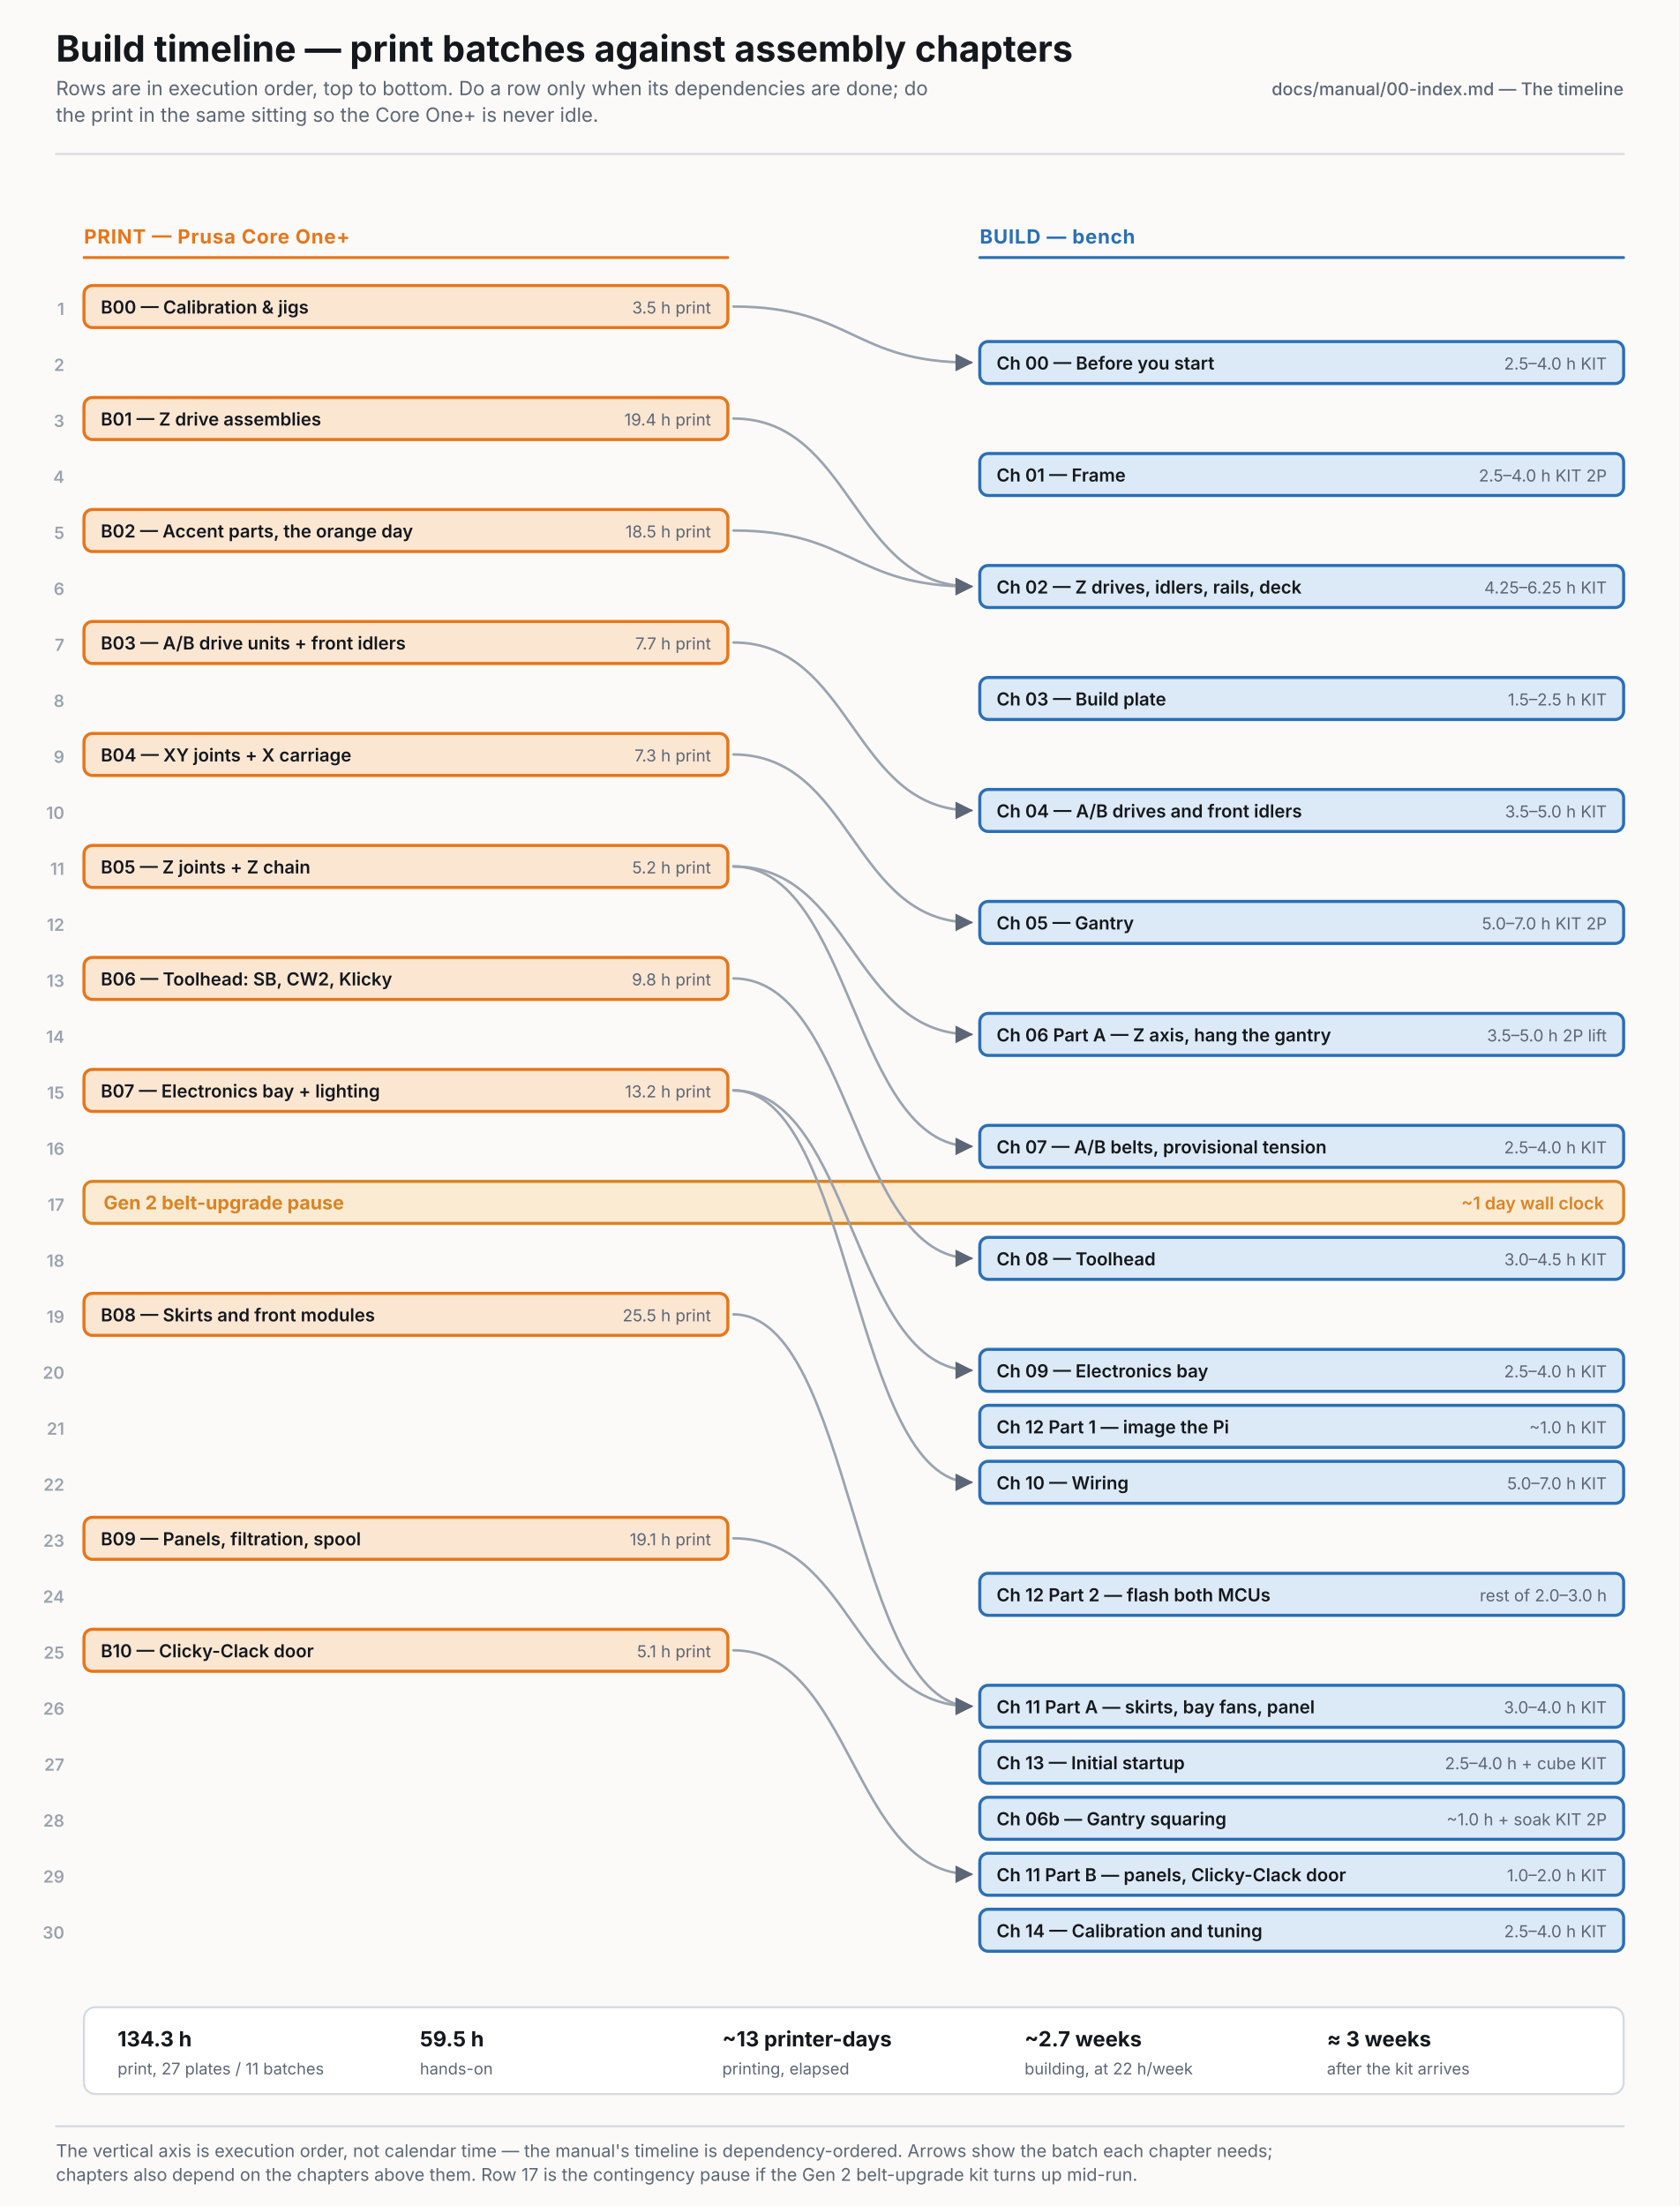
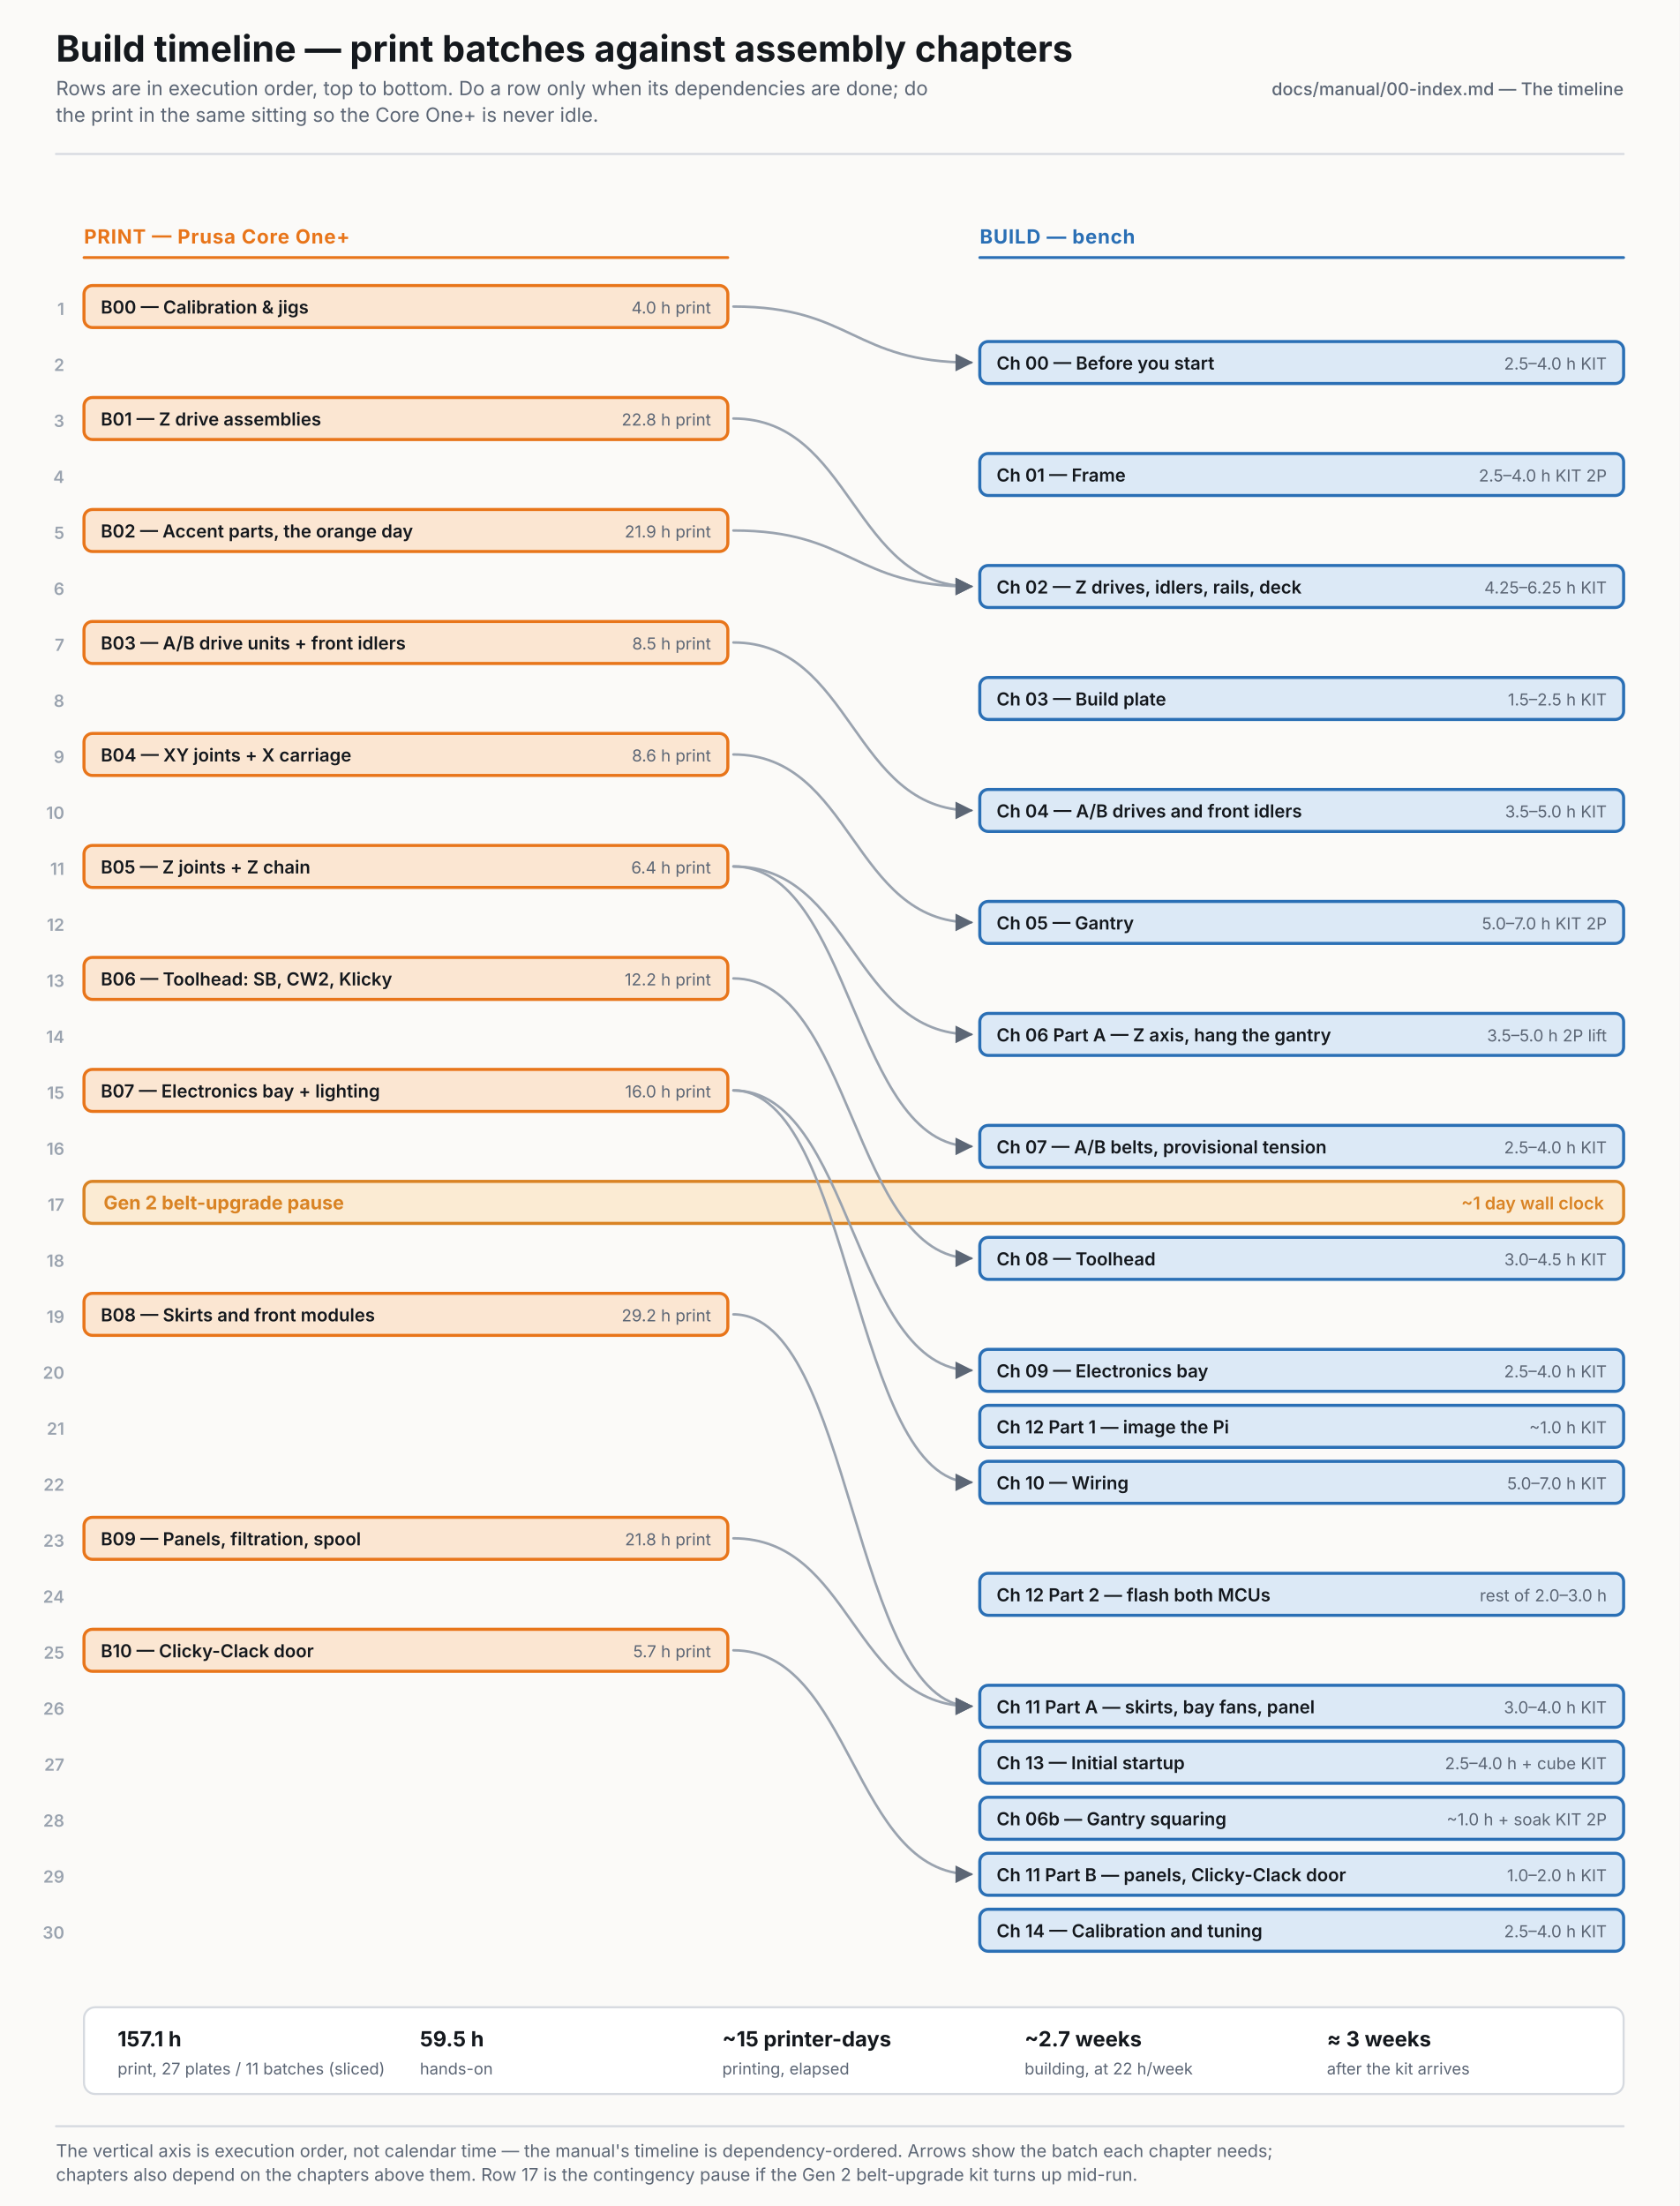
<svg xmlns="http://www.w3.org/2000/svg" viewBox="0 0 1200 1576" width="1200" height="1576" role="img" aria-label="Voron 2.4r2 — build timeline" style="color:#14181D">
  <defs>
    <marker id="arw" viewBox="0 0 10 10" refX="9" refY="5" markerWidth="7" markerHeight="7" orient="auto-start-reverse">
      <path d="M0,0 L10,5 L0,10 z" fill="#14181D" />
    </marker>
    <marker id="arwm" viewBox="0 0 10 10" refX="9" refY="5" markerWidth="7" markerHeight="7" orient="auto-start-reverse">
      <path d="M0,0 L10,5 L0,10 z" fill="#5C6675" />
    </marker>
    <marker id="arwa" viewBox="0 0 10 10" refX="9" refY="5" markerWidth="6.5" markerHeight="6.5" orient="auto-start-reverse">
      <path d="M0,0 L10,5 L0,10 z" fill="#0E8F86" />
    </marker>
    <marker id="arwb" viewBox="0 0 10 10" refX="9" refY="5" markerWidth="6.5" markerHeight="6.5" orient="auto-start-reverse">
      <path d="M0,0 L10,5 L0,10 z" fill="#7A4FD6" />
    </marker>
    <marker id="arwo" viewBox="0 0 10 10" refX="9" refY="5" markerWidth="7" markerHeight="7" orient="auto-start-reverse">
      <path d="M0,0 L10,5 L0,10 z" fill="#E8751A" />
    </marker>
    <marker id="arwr" viewBox="0 0 10 10" refX="9" refY="5" markerWidth="7" markerHeight="7" orient="auto-start-reverse">
      <path d="M0,0 L10,5 L0,10 z" fill="#C0392B" />
    </marker>
    <marker id="arwg" viewBox="0 0 10 10" refX="9" refY="5" markerWidth="7" markerHeight="7" orient="auto-start-reverse">
      <path d="M0,0 L10,5 L0,10 z" fill="#2E7D32" />
    </marker>
    <pattern id="hatch" width="7" height="7" patternTransform="rotate(45)" patternUnits="userSpaceOnUse">
      <line x1="0" y1="0" x2="0" y2="7" stroke="#9AA3AF" stroke-width="2.6" />
    </pattern>
  </defs>
  <rect width="1200" height="1576" fill="#FBFAF8" />
  <text x="40.0" y="44.0" font-family="Inter, -apple-system, BlinkMacSystemFont, 'Segoe UI', Roboto, 'Helvetica Neue', Arial, sans-serif" font-size="26" font-weight="700" text-anchor="start" fill="currentColor" letter-spacing="0">Build timeline — print batches against assembly chapters</text>
  <text x="40.0" y="68.0" font-family="Inter, -apple-system, BlinkMacSystemFont, 'Segoe UI', Roboto, 'Helvetica Neue', Arial, sans-serif" font-size="14" font-weight="400" text-anchor="start" fill="#5C6675" letter-spacing="0">Rows are in execution order, top to bottom. Do a row only when its dependencies are done; do</text>
  <text x="40.0" y="87.0" font-family="Inter, -apple-system, BlinkMacSystemFont, 'Segoe UI', Roboto, 'Helvetica Neue', Arial, sans-serif" font-size="14" font-weight="400" text-anchor="start" fill="#5C6675" letter-spacing="0">the print in the same sitting so the Core One+ is never idle.</text>
  <text x="1160.0" y="68.0" font-family="Inter, -apple-system, BlinkMacSystemFont, 'Segoe UI', Roboto, 'Helvetica Neue', Arial, sans-serif" font-size="12.5" font-weight="500" text-anchor="end" fill="#5C6675" letter-spacing="0">docs/manual/00-index.md — The timeline</text>
  <line x1="40.0" y1="110.0" x2="1160.0" y2="110.0" stroke="#D6DAE0" stroke-width="1.5" stroke-linecap="round" />
  <text x="60.0" y="174.0" font-family="Inter, -apple-system, BlinkMacSystemFont, 'Segoe UI', Roboto, 'Helvetica Neue', Arial, sans-serif" font-size="14" font-weight="700" text-anchor="start" fill="#E8751A" letter-spacing="0.5">PRINT  —  Prusa Core One+</text>
  <text x="700.0" y="174.0" font-family="Inter, -apple-system, BlinkMacSystemFont, 'Segoe UI', Roboto, 'Helvetica Neue', Arial, sans-serif" font-size="14" font-weight="700" text-anchor="start" fill="#2A6FB5" letter-spacing="0.5">BUILD  —  bench</text>
  <line x1="60.0" y1="184.0" x2="520.0" y2="184.0" stroke="#E8751A" stroke-width="2" stroke-linecap="round" />
  <line x1="700.0" y1="184.0" x2="1160.0" y2="184.0" stroke="#2A6FB5" stroke-width="2" stroke-linecap="round" />
  <text x="46.0" y="225.0" font-family="Inter, -apple-system, BlinkMacSystemFont, 'Segoe UI', Roboto, 'Helvetica Neue', Arial, sans-serif" font-size="12" font-weight="600" text-anchor="end" fill="#9AA3AF" letter-spacing="0">1</text>
  <rect x="60.0" y="204.0" width="460.0" height="30.0" rx="6" fill="#FBE6D2" stroke="#E8751A" stroke-width="2.2" />
  <text x="72.0" y="224.0" font-family="Inter, -apple-system, BlinkMacSystemFont, 'Segoe UI', Roboto, 'Helvetica Neue', Arial, sans-serif" font-size="12.8" font-weight="600" text-anchor="start" fill="currentColor" letter-spacing="0">B00 — Calibration &amp; jigs</text>
-   <text x="508.0" y="224.0" font-family="Inter, -apple-system, BlinkMacSystemFont, 'Segoe UI', Roboto, 'Helvetica Neue', Arial, sans-serif" font-size="11.8" font-weight="400" text-anchor="end" fill="#5C6675" letter-spacing="0">3.5 h print</text>
+   <text x="508.0" y="224.0" font-family="Inter, -apple-system, BlinkMacSystemFont, 'Segoe UI', Roboto, 'Helvetica Neue', Arial, sans-serif" font-size="11.8" font-weight="400" text-anchor="end" fill="#5C6675" letter-spacing="0">4.0 h print</text>
  <text x="46.0" y="265.0" font-family="Inter, -apple-system, BlinkMacSystemFont, 'Segoe UI', Roboto, 'Helvetica Neue', Arial, sans-serif" font-size="12" font-weight="600" text-anchor="end" fill="#9AA3AF" letter-spacing="0">2</text>
  <rect x="700.0" y="244.0" width="460.0" height="30.0" rx="6" fill="#DCE9F6" stroke="#2A6FB5" stroke-width="2.2" />
  <text x="712.0" y="264.0" font-family="Inter, -apple-system, BlinkMacSystemFont, 'Segoe UI', Roboto, 'Helvetica Neue', Arial, sans-serif" font-size="12.8" font-weight="600" text-anchor="start" fill="currentColor" letter-spacing="0">Ch 00 — Before you start</text>
  <text x="1148.0" y="264.0" font-family="Inter, -apple-system, BlinkMacSystemFont, 'Segoe UI', Roboto, 'Helvetica Neue', Arial, sans-serif" font-size="11.8" font-weight="400" text-anchor="end" fill="#5C6675" letter-spacing="0">2.5–4.0 h  KIT</text>
  <text x="46.0" y="305.0" font-family="Inter, -apple-system, BlinkMacSystemFont, 'Segoe UI', Roboto, 'Helvetica Neue', Arial, sans-serif" font-size="12" font-weight="600" text-anchor="end" fill="#9AA3AF" letter-spacing="0">3</text>
  <rect x="60.0" y="284.0" width="460.0" height="30.0" rx="6" fill="#FBE6D2" stroke="#E8751A" stroke-width="2.2" />
  <text x="72.0" y="304.0" font-family="Inter, -apple-system, BlinkMacSystemFont, 'Segoe UI', Roboto, 'Helvetica Neue', Arial, sans-serif" font-size="12.8" font-weight="600" text-anchor="start" fill="currentColor" letter-spacing="0">B01 — Z drive assemblies</text>
-   <text x="508.0" y="304.0" font-family="Inter, -apple-system, BlinkMacSystemFont, 'Segoe UI', Roboto, 'Helvetica Neue', Arial, sans-serif" font-size="11.8" font-weight="400" text-anchor="end" fill="#5C6675" letter-spacing="0">19.4 h print</text>
+   <text x="508.0" y="304.0" font-family="Inter, -apple-system, BlinkMacSystemFont, 'Segoe UI', Roboto, 'Helvetica Neue', Arial, sans-serif" font-size="11.8" font-weight="400" text-anchor="end" fill="#5C6675" letter-spacing="0">22.8 h print</text>
  <text x="46.0" y="345.0" font-family="Inter, -apple-system, BlinkMacSystemFont, 'Segoe UI', Roboto, 'Helvetica Neue', Arial, sans-serif" font-size="12" font-weight="600" text-anchor="end" fill="#9AA3AF" letter-spacing="0">4</text>
  <rect x="700.0" y="324.0" width="460.0" height="30.0" rx="6" fill="#DCE9F6" stroke="#2A6FB5" stroke-width="2.2" />
  <text x="712.0" y="344.0" font-family="Inter, -apple-system, BlinkMacSystemFont, 'Segoe UI', Roboto, 'Helvetica Neue', Arial, sans-serif" font-size="12.8" font-weight="600" text-anchor="start" fill="currentColor" letter-spacing="0">Ch 01 — Frame</text>
  <text x="1148.0" y="344.0" font-family="Inter, -apple-system, BlinkMacSystemFont, 'Segoe UI', Roboto, 'Helvetica Neue', Arial, sans-serif" font-size="11.8" font-weight="400" text-anchor="end" fill="#5C6675" letter-spacing="0">2.5–4.0 h  KIT 2P</text>
  <text x="46.0" y="385.0" font-family="Inter, -apple-system, BlinkMacSystemFont, 'Segoe UI', Roboto, 'Helvetica Neue', Arial, sans-serif" font-size="12" font-weight="600" text-anchor="end" fill="#9AA3AF" letter-spacing="0">5</text>
  <rect x="60.0" y="364.0" width="460.0" height="30.0" rx="6" fill="#FBE6D2" stroke="#E8751A" stroke-width="2.2" />
  <text x="72.0" y="384.0" font-family="Inter, -apple-system, BlinkMacSystemFont, 'Segoe UI', Roboto, 'Helvetica Neue', Arial, sans-serif" font-size="12.8" font-weight="600" text-anchor="start" fill="currentColor" letter-spacing="0">B02 — Accent parts, the orange day</text>
-   <text x="508.0" y="384.0" font-family="Inter, -apple-system, BlinkMacSystemFont, 'Segoe UI', Roboto, 'Helvetica Neue', Arial, sans-serif" font-size="11.8" font-weight="400" text-anchor="end" fill="#5C6675" letter-spacing="0">18.5 h print</text>
+   <text x="508.0" y="384.0" font-family="Inter, -apple-system, BlinkMacSystemFont, 'Segoe UI', Roboto, 'Helvetica Neue', Arial, sans-serif" font-size="11.8" font-weight="400" text-anchor="end" fill="#5C6675" letter-spacing="0">21.9 h print</text>
  <text x="46.0" y="425.0" font-family="Inter, -apple-system, BlinkMacSystemFont, 'Segoe UI', Roboto, 'Helvetica Neue', Arial, sans-serif" font-size="12" font-weight="600" text-anchor="end" fill="#9AA3AF" letter-spacing="0">6</text>
  <rect x="700.0" y="404.0" width="460.0" height="30.0" rx="6" fill="#DCE9F6" stroke="#2A6FB5" stroke-width="2.2" />
  <text x="712.0" y="424.0" font-family="Inter, -apple-system, BlinkMacSystemFont, 'Segoe UI', Roboto, 'Helvetica Neue', Arial, sans-serif" font-size="12.8" font-weight="600" text-anchor="start" fill="currentColor" letter-spacing="0">Ch 02 — Z drives, idlers, rails, deck</text>
  <text x="1148.0" y="424.0" font-family="Inter, -apple-system, BlinkMacSystemFont, 'Segoe UI', Roboto, 'Helvetica Neue', Arial, sans-serif" font-size="11.8" font-weight="400" text-anchor="end" fill="#5C6675" letter-spacing="0">4.25–6.25 h  KIT</text>
  <text x="46.0" y="465.0" font-family="Inter, -apple-system, BlinkMacSystemFont, 'Segoe UI', Roboto, 'Helvetica Neue', Arial, sans-serif" font-size="12" font-weight="600" text-anchor="end" fill="#9AA3AF" letter-spacing="0">7</text>
  <rect x="60.0" y="444.0" width="460.0" height="30.0" rx="6" fill="#FBE6D2" stroke="#E8751A" stroke-width="2.2" />
  <text x="72.0" y="464.0" font-family="Inter, -apple-system, BlinkMacSystemFont, 'Segoe UI', Roboto, 'Helvetica Neue', Arial, sans-serif" font-size="12.8" font-weight="600" text-anchor="start" fill="currentColor" letter-spacing="0">B03 — A/B drive units + front idlers</text>
-   <text x="508.0" y="464.0" font-family="Inter, -apple-system, BlinkMacSystemFont, 'Segoe UI', Roboto, 'Helvetica Neue', Arial, sans-serif" font-size="11.8" font-weight="400" text-anchor="end" fill="#5C6675" letter-spacing="0">7.7 h print</text>
+   <text x="508.0" y="464.0" font-family="Inter, -apple-system, BlinkMacSystemFont, 'Segoe UI', Roboto, 'Helvetica Neue', Arial, sans-serif" font-size="11.8" font-weight="400" text-anchor="end" fill="#5C6675" letter-spacing="0">8.5 h print</text>
  <text x="46.0" y="505.0" font-family="Inter, -apple-system, BlinkMacSystemFont, 'Segoe UI', Roboto, 'Helvetica Neue', Arial, sans-serif" font-size="12" font-weight="600" text-anchor="end" fill="#9AA3AF" letter-spacing="0">8</text>
  <rect x="700.0" y="484.0" width="460.0" height="30.0" rx="6" fill="#DCE9F6" stroke="#2A6FB5" stroke-width="2.2" />
  <text x="712.0" y="504.0" font-family="Inter, -apple-system, BlinkMacSystemFont, 'Segoe UI', Roboto, 'Helvetica Neue', Arial, sans-serif" font-size="12.8" font-weight="600" text-anchor="start" fill="currentColor" letter-spacing="0">Ch 03 — Build plate</text>
  <text x="1148.0" y="504.0" font-family="Inter, -apple-system, BlinkMacSystemFont, 'Segoe UI', Roboto, 'Helvetica Neue', Arial, sans-serif" font-size="11.8" font-weight="400" text-anchor="end" fill="#5C6675" letter-spacing="0">1.5–2.5 h  KIT</text>
  <text x="46.0" y="545.0" font-family="Inter, -apple-system, BlinkMacSystemFont, 'Segoe UI', Roboto, 'Helvetica Neue', Arial, sans-serif" font-size="12" font-weight="600" text-anchor="end" fill="#9AA3AF" letter-spacing="0">9</text>
  <rect x="60.0" y="524.0" width="460.0" height="30.0" rx="6" fill="#FBE6D2" stroke="#E8751A" stroke-width="2.2" />
  <text x="72.0" y="544.0" font-family="Inter, -apple-system, BlinkMacSystemFont, 'Segoe UI', Roboto, 'Helvetica Neue', Arial, sans-serif" font-size="12.8" font-weight="600" text-anchor="start" fill="currentColor" letter-spacing="0">B04 — XY joints + X carriage</text>
-   <text x="508.0" y="544.0" font-family="Inter, -apple-system, BlinkMacSystemFont, 'Segoe UI', Roboto, 'Helvetica Neue', Arial, sans-serif" font-size="11.8" font-weight="400" text-anchor="end" fill="#5C6675" letter-spacing="0">7.3 h print</text>
+   <text x="508.0" y="544.0" font-family="Inter, -apple-system, BlinkMacSystemFont, 'Segoe UI', Roboto, 'Helvetica Neue', Arial, sans-serif" font-size="11.8" font-weight="400" text-anchor="end" fill="#5C6675" letter-spacing="0">8.6 h print</text>
  <text x="46.0" y="585.0" font-family="Inter, -apple-system, BlinkMacSystemFont, 'Segoe UI', Roboto, 'Helvetica Neue', Arial, sans-serif" font-size="12" font-weight="600" text-anchor="end" fill="#9AA3AF" letter-spacing="0">10</text>
  <rect x="700.0" y="564.0" width="460.0" height="30.0" rx="6" fill="#DCE9F6" stroke="#2A6FB5" stroke-width="2.2" />
  <text x="712.0" y="584.0" font-family="Inter, -apple-system, BlinkMacSystemFont, 'Segoe UI', Roboto, 'Helvetica Neue', Arial, sans-serif" font-size="12.8" font-weight="600" text-anchor="start" fill="currentColor" letter-spacing="0">Ch 04 — A/B drives and front idlers</text>
  <text x="1148.0" y="584.0" font-family="Inter, -apple-system, BlinkMacSystemFont, 'Segoe UI', Roboto, 'Helvetica Neue', Arial, sans-serif" font-size="11.8" font-weight="400" text-anchor="end" fill="#5C6675" letter-spacing="0">3.5–5.0 h  KIT</text>
  <text x="46.0" y="625.0" font-family="Inter, -apple-system, BlinkMacSystemFont, 'Segoe UI', Roboto, 'Helvetica Neue', Arial, sans-serif" font-size="12" font-weight="600" text-anchor="end" fill="#9AA3AF" letter-spacing="0">11</text>
  <rect x="60.0" y="604.0" width="460.0" height="30.0" rx="6" fill="#FBE6D2" stroke="#E8751A" stroke-width="2.2" />
  <text x="72.0" y="624.0" font-family="Inter, -apple-system, BlinkMacSystemFont, 'Segoe UI', Roboto, 'Helvetica Neue', Arial, sans-serif" font-size="12.8" font-weight="600" text-anchor="start" fill="currentColor" letter-spacing="0">B05 — Z joints + Z chain</text>
-   <text x="508.0" y="624.0" font-family="Inter, -apple-system, BlinkMacSystemFont, 'Segoe UI', Roboto, 'Helvetica Neue', Arial, sans-serif" font-size="11.8" font-weight="400" text-anchor="end" fill="#5C6675" letter-spacing="0">5.2 h print</text>
+   <text x="508.0" y="624.0" font-family="Inter, -apple-system, BlinkMacSystemFont, 'Segoe UI', Roboto, 'Helvetica Neue', Arial, sans-serif" font-size="11.8" font-weight="400" text-anchor="end" fill="#5C6675" letter-spacing="0">6.4 h print</text>
  <text x="46.0" y="665.0" font-family="Inter, -apple-system, BlinkMacSystemFont, 'Segoe UI', Roboto, 'Helvetica Neue', Arial, sans-serif" font-size="12" font-weight="600" text-anchor="end" fill="#9AA3AF" letter-spacing="0">12</text>
  <rect x="700.0" y="644.0" width="460.0" height="30.0" rx="6" fill="#DCE9F6" stroke="#2A6FB5" stroke-width="2.2" />
  <text x="712.0" y="664.0" font-family="Inter, -apple-system, BlinkMacSystemFont, 'Segoe UI', Roboto, 'Helvetica Neue', Arial, sans-serif" font-size="12.8" font-weight="600" text-anchor="start" fill="currentColor" letter-spacing="0">Ch 05 — Gantry</text>
  <text x="1148.0" y="664.0" font-family="Inter, -apple-system, BlinkMacSystemFont, 'Segoe UI', Roboto, 'Helvetica Neue', Arial, sans-serif" font-size="11.8" font-weight="400" text-anchor="end" fill="#5C6675" letter-spacing="0">5.0–7.0 h  KIT 2P</text>
  <text x="46.0" y="705.0" font-family="Inter, -apple-system, BlinkMacSystemFont, 'Segoe UI', Roboto, 'Helvetica Neue', Arial, sans-serif" font-size="12" font-weight="600" text-anchor="end" fill="#9AA3AF" letter-spacing="0">13</text>
  <rect x="60.0" y="684.0" width="460.0" height="30.0" rx="6" fill="#FBE6D2" stroke="#E8751A" stroke-width="2.2" />
  <text x="72.0" y="704.0" font-family="Inter, -apple-system, BlinkMacSystemFont, 'Segoe UI', Roboto, 'Helvetica Neue', Arial, sans-serif" font-size="12.8" font-weight="600" text-anchor="start" fill="currentColor" letter-spacing="0">B06 — Toolhead: SB, CW2, Klicky</text>
-   <text x="508.0" y="704.0" font-family="Inter, -apple-system, BlinkMacSystemFont, 'Segoe UI', Roboto, 'Helvetica Neue', Arial, sans-serif" font-size="11.8" font-weight="400" text-anchor="end" fill="#5C6675" letter-spacing="0">9.8 h print</text>
+   <text x="508.0" y="704.0" font-family="Inter, -apple-system, BlinkMacSystemFont, 'Segoe UI', Roboto, 'Helvetica Neue', Arial, sans-serif" font-size="11.8" font-weight="400" text-anchor="end" fill="#5C6675" letter-spacing="0">12.2 h print</text>
  <text x="46.0" y="745.0" font-family="Inter, -apple-system, BlinkMacSystemFont, 'Segoe UI', Roboto, 'Helvetica Neue', Arial, sans-serif" font-size="12" font-weight="600" text-anchor="end" fill="#9AA3AF" letter-spacing="0">14</text>
  <rect x="700.0" y="724.0" width="460.0" height="30.0" rx="6" fill="#DCE9F6" stroke="#2A6FB5" stroke-width="2.2" />
  <text x="712.0" y="744.0" font-family="Inter, -apple-system, BlinkMacSystemFont, 'Segoe UI', Roboto, 'Helvetica Neue', Arial, sans-serif" font-size="12.8" font-weight="600" text-anchor="start" fill="currentColor" letter-spacing="0">Ch 06 Part A — Z axis, hang the gantry</text>
  <text x="1148.0" y="744.0" font-family="Inter, -apple-system, BlinkMacSystemFont, 'Segoe UI', Roboto, 'Helvetica Neue', Arial, sans-serif" font-size="11.8" font-weight="400" text-anchor="end" fill="#5C6675" letter-spacing="0">3.5–5.0 h  2P lift</text>
  <text x="46.0" y="785.0" font-family="Inter, -apple-system, BlinkMacSystemFont, 'Segoe UI', Roboto, 'Helvetica Neue', Arial, sans-serif" font-size="12" font-weight="600" text-anchor="end" fill="#9AA3AF" letter-spacing="0">15</text>
  <rect x="60.0" y="764.0" width="460.0" height="30.0" rx="6" fill="#FBE6D2" stroke="#E8751A" stroke-width="2.2" />
  <text x="72.0" y="784.0" font-family="Inter, -apple-system, BlinkMacSystemFont, 'Segoe UI', Roboto, 'Helvetica Neue', Arial, sans-serif" font-size="12.8" font-weight="600" text-anchor="start" fill="currentColor" letter-spacing="0">B07 — Electronics bay + lighting</text>
-   <text x="508.0" y="784.0" font-family="Inter, -apple-system, BlinkMacSystemFont, 'Segoe UI', Roboto, 'Helvetica Neue', Arial, sans-serif" font-size="11.8" font-weight="400" text-anchor="end" fill="#5C6675" letter-spacing="0">13.2 h print</text>
+   <text x="508.0" y="784.0" font-family="Inter, -apple-system, BlinkMacSystemFont, 'Segoe UI', Roboto, 'Helvetica Neue', Arial, sans-serif" font-size="11.8" font-weight="400" text-anchor="end" fill="#5C6675" letter-spacing="0">16.0 h print</text>
  <text x="46.0" y="825.0" font-family="Inter, -apple-system, BlinkMacSystemFont, 'Segoe UI', Roboto, 'Helvetica Neue', Arial, sans-serif" font-size="12" font-weight="600" text-anchor="end" fill="#9AA3AF" letter-spacing="0">16</text>
  <rect x="700.0" y="804.0" width="460.0" height="30.0" rx="6" fill="#DCE9F6" stroke="#2A6FB5" stroke-width="2.2" />
  <text x="712.0" y="824.0" font-family="Inter, -apple-system, BlinkMacSystemFont, 'Segoe UI', Roboto, 'Helvetica Neue', Arial, sans-serif" font-size="12.8" font-weight="600" text-anchor="start" fill="currentColor" letter-spacing="0">Ch 07 — A/B belts, provisional tension</text>
  <text x="1148.0" y="824.0" font-family="Inter, -apple-system, BlinkMacSystemFont, 'Segoe UI', Roboto, 'Helvetica Neue', Arial, sans-serif" font-size="11.8" font-weight="400" text-anchor="end" fill="#5C6675" letter-spacing="0">2.5–4.0 h  KIT</text>
  <text x="46.0" y="865.0" font-family="Inter, -apple-system, BlinkMacSystemFont, 'Segoe UI', Roboto, 'Helvetica Neue', Arial, sans-serif" font-size="12" font-weight="600" text-anchor="end" fill="#9AA3AF" letter-spacing="0">17</text>
  <rect x="60.0" y="844.0" width="1100.0" height="30.0" rx="6" fill="#FBEBD3" stroke="#D98324" stroke-width="2.2" />
  <text x="74.0" y="864.0" font-family="Inter, -apple-system, BlinkMacSystemFont, 'Segoe UI', Roboto, 'Helvetica Neue', Arial, sans-serif" font-size="13.5" font-weight="700" text-anchor="start" fill="#D98324" letter-spacing="0">Gen 2 belt-upgrade pause</text>
  <text x="1146.0" y="864.0" font-family="Inter, -apple-system, BlinkMacSystemFont, 'Segoe UI', Roboto, 'Helvetica Neue', Arial, sans-serif" font-size="12.5" font-weight="600" text-anchor="end" fill="#D98324" letter-spacing="0">~1 day wall clock</text>
  <text x="46.0" y="905.0" font-family="Inter, -apple-system, BlinkMacSystemFont, 'Segoe UI', Roboto, 'Helvetica Neue', Arial, sans-serif" font-size="12" font-weight="600" text-anchor="end" fill="#9AA3AF" letter-spacing="0">18</text>
  <rect x="700.0" y="884.0" width="460.0" height="30.0" rx="6" fill="#DCE9F6" stroke="#2A6FB5" stroke-width="2.2" />
  <text x="712.0" y="904.0" font-family="Inter, -apple-system, BlinkMacSystemFont, 'Segoe UI', Roboto, 'Helvetica Neue', Arial, sans-serif" font-size="12.8" font-weight="600" text-anchor="start" fill="currentColor" letter-spacing="0">Ch 08 — Toolhead</text>
  <text x="1148.0" y="904.0" font-family="Inter, -apple-system, BlinkMacSystemFont, 'Segoe UI', Roboto, 'Helvetica Neue', Arial, sans-serif" font-size="11.8" font-weight="400" text-anchor="end" fill="#5C6675" letter-spacing="0">3.0–4.5 h  KIT</text>
  <text x="46.0" y="945.0" font-family="Inter, -apple-system, BlinkMacSystemFont, 'Segoe UI', Roboto, 'Helvetica Neue', Arial, sans-serif" font-size="12" font-weight="600" text-anchor="end" fill="#9AA3AF" letter-spacing="0">19</text>
  <rect x="60.0" y="924.0" width="460.0" height="30.0" rx="6" fill="#FBE6D2" stroke="#E8751A" stroke-width="2.2" />
  <text x="72.0" y="944.0" font-family="Inter, -apple-system, BlinkMacSystemFont, 'Segoe UI', Roboto, 'Helvetica Neue', Arial, sans-serif" font-size="12.8" font-weight="600" text-anchor="start" fill="currentColor" letter-spacing="0">B08 — Skirts and front modules</text>
-   <text x="508.0" y="944.0" font-family="Inter, -apple-system, BlinkMacSystemFont, 'Segoe UI', Roboto, 'Helvetica Neue', Arial, sans-serif" font-size="11.8" font-weight="400" text-anchor="end" fill="#5C6675" letter-spacing="0">25.5 h print</text>
+   <text x="508.0" y="944.0" font-family="Inter, -apple-system, BlinkMacSystemFont, 'Segoe UI', Roboto, 'Helvetica Neue', Arial, sans-serif" font-size="11.8" font-weight="400" text-anchor="end" fill="#5C6675" letter-spacing="0">29.2 h print</text>
  <text x="46.0" y="985.0" font-family="Inter, -apple-system, BlinkMacSystemFont, 'Segoe UI', Roboto, 'Helvetica Neue', Arial, sans-serif" font-size="12" font-weight="600" text-anchor="end" fill="#9AA3AF" letter-spacing="0">20</text>
  <rect x="700.0" y="964.0" width="460.0" height="30.0" rx="6" fill="#DCE9F6" stroke="#2A6FB5" stroke-width="2.2" />
  <text x="712.0" y="984.0" font-family="Inter, -apple-system, BlinkMacSystemFont, 'Segoe UI', Roboto, 'Helvetica Neue', Arial, sans-serif" font-size="12.8" font-weight="600" text-anchor="start" fill="currentColor" letter-spacing="0">Ch 09 — Electronics bay</text>
  <text x="1148.0" y="984.0" font-family="Inter, -apple-system, BlinkMacSystemFont, 'Segoe UI', Roboto, 'Helvetica Neue', Arial, sans-serif" font-size="11.8" font-weight="400" text-anchor="end" fill="#5C6675" letter-spacing="0">2.5–4.0 h  KIT</text>
  <text x="46.0" y="1025.0" font-family="Inter, -apple-system, BlinkMacSystemFont, 'Segoe UI', Roboto, 'Helvetica Neue', Arial, sans-serif" font-size="12" font-weight="600" text-anchor="end" fill="#9AA3AF" letter-spacing="0">21</text>
  <rect x="700.0" y="1004.0" width="460.0" height="30.0" rx="6" fill="#DCE9F6" stroke="#2A6FB5" stroke-width="2.2" />
  <text x="712.0" y="1024.0" font-family="Inter, -apple-system, BlinkMacSystemFont, 'Segoe UI', Roboto, 'Helvetica Neue', Arial, sans-serif" font-size="12.8" font-weight="600" text-anchor="start" fill="currentColor" letter-spacing="0">Ch 12 Part 1 — image the Pi</text>
  <text x="1148.0" y="1024.0" font-family="Inter, -apple-system, BlinkMacSystemFont, 'Segoe UI', Roboto, 'Helvetica Neue', Arial, sans-serif" font-size="11.8" font-weight="400" text-anchor="end" fill="#5C6675" letter-spacing="0">~1.0 h  KIT</text>
  <text x="46.0" y="1065.0" font-family="Inter, -apple-system, BlinkMacSystemFont, 'Segoe UI', Roboto, 'Helvetica Neue', Arial, sans-serif" font-size="12" font-weight="600" text-anchor="end" fill="#9AA3AF" letter-spacing="0">22</text>
  <rect x="700.0" y="1044.0" width="460.0" height="30.0" rx="6" fill="#DCE9F6" stroke="#2A6FB5" stroke-width="2.2" />
  <text x="712.0" y="1064.0" font-family="Inter, -apple-system, BlinkMacSystemFont, 'Segoe UI', Roboto, 'Helvetica Neue', Arial, sans-serif" font-size="12.8" font-weight="600" text-anchor="start" fill="currentColor" letter-spacing="0">Ch 10 — Wiring</text>
  <text x="1148.0" y="1064.0" font-family="Inter, -apple-system, BlinkMacSystemFont, 'Segoe UI', Roboto, 'Helvetica Neue', Arial, sans-serif" font-size="11.8" font-weight="400" text-anchor="end" fill="#5C6675" letter-spacing="0">5.0–7.0 h  KIT</text>
  <text x="46.0" y="1105.0" font-family="Inter, -apple-system, BlinkMacSystemFont, 'Segoe UI', Roboto, 'Helvetica Neue', Arial, sans-serif" font-size="12" font-weight="600" text-anchor="end" fill="#9AA3AF" letter-spacing="0">23</text>
  <rect x="60.0" y="1084.0" width="460.0" height="30.0" rx="6" fill="#FBE6D2" stroke="#E8751A" stroke-width="2.2" />
  <text x="72.0" y="1104.0" font-family="Inter, -apple-system, BlinkMacSystemFont, 'Segoe UI', Roboto, 'Helvetica Neue', Arial, sans-serif" font-size="12.8" font-weight="600" text-anchor="start" fill="currentColor" letter-spacing="0">B09 — Panels, filtration, spool</text>
-   <text x="508.0" y="1104.0" font-family="Inter, -apple-system, BlinkMacSystemFont, 'Segoe UI', Roboto, 'Helvetica Neue', Arial, sans-serif" font-size="11.8" font-weight="400" text-anchor="end" fill="#5C6675" letter-spacing="0">19.1 h print</text>
+   <text x="508.0" y="1104.0" font-family="Inter, -apple-system, BlinkMacSystemFont, 'Segoe UI', Roboto, 'Helvetica Neue', Arial, sans-serif" font-size="11.8" font-weight="400" text-anchor="end" fill="#5C6675" letter-spacing="0">21.8 h print</text>
  <text x="46.0" y="1145.0" font-family="Inter, -apple-system, BlinkMacSystemFont, 'Segoe UI', Roboto, 'Helvetica Neue', Arial, sans-serif" font-size="12" font-weight="600" text-anchor="end" fill="#9AA3AF" letter-spacing="0">24</text>
  <rect x="700.0" y="1124.0" width="460.0" height="30.0" rx="6" fill="#DCE9F6" stroke="#2A6FB5" stroke-width="2.2" />
  <text x="712.0" y="1144.0" font-family="Inter, -apple-system, BlinkMacSystemFont, 'Segoe UI', Roboto, 'Helvetica Neue', Arial, sans-serif" font-size="12.8" font-weight="600" text-anchor="start" fill="currentColor" letter-spacing="0">Ch 12 Part 2 — flash both MCUs</text>
  <text x="1148.0" y="1144.0" font-family="Inter, -apple-system, BlinkMacSystemFont, 'Segoe UI', Roboto, 'Helvetica Neue', Arial, sans-serif" font-size="11.8" font-weight="400" text-anchor="end" fill="#5C6675" letter-spacing="0">rest of 2.0–3.0 h</text>
  <text x="46.0" y="1185.0" font-family="Inter, -apple-system, BlinkMacSystemFont, 'Segoe UI', Roboto, 'Helvetica Neue', Arial, sans-serif" font-size="12" font-weight="600" text-anchor="end" fill="#9AA3AF" letter-spacing="0">25</text>
  <rect x="60.0" y="1164.0" width="460.0" height="30.0" rx="6" fill="#FBE6D2" stroke="#E8751A" stroke-width="2.2" />
  <text x="72.0" y="1184.0" font-family="Inter, -apple-system, BlinkMacSystemFont, 'Segoe UI', Roboto, 'Helvetica Neue', Arial, sans-serif" font-size="12.8" font-weight="600" text-anchor="start" fill="currentColor" letter-spacing="0">B10 — Clicky-Clack door</text>
-   <text x="508.0" y="1184.0" font-family="Inter, -apple-system, BlinkMacSystemFont, 'Segoe UI', Roboto, 'Helvetica Neue', Arial, sans-serif" font-size="11.8" font-weight="400" text-anchor="end" fill="#5C6675" letter-spacing="0">5.1 h print</text>
+   <text x="508.0" y="1184.0" font-family="Inter, -apple-system, BlinkMacSystemFont, 'Segoe UI', Roboto, 'Helvetica Neue', Arial, sans-serif" font-size="11.8" font-weight="400" text-anchor="end" fill="#5C6675" letter-spacing="0">5.7 h print</text>
  <text x="46.0" y="1225.0" font-family="Inter, -apple-system, BlinkMacSystemFont, 'Segoe UI', Roboto, 'Helvetica Neue', Arial, sans-serif" font-size="12" font-weight="600" text-anchor="end" fill="#9AA3AF" letter-spacing="0">26</text>
  <rect x="700.0" y="1204.0" width="460.0" height="30.0" rx="6" fill="#DCE9F6" stroke="#2A6FB5" stroke-width="2.2" />
  <text x="712.0" y="1224.0" font-family="Inter, -apple-system, BlinkMacSystemFont, 'Segoe UI', Roboto, 'Helvetica Neue', Arial, sans-serif" font-size="12.8" font-weight="600" text-anchor="start" fill="currentColor" letter-spacing="0">Ch 11 Part A — skirts, bay fans, panel</text>
  <text x="1148.0" y="1224.0" font-family="Inter, -apple-system, BlinkMacSystemFont, 'Segoe UI', Roboto, 'Helvetica Neue', Arial, sans-serif" font-size="11.8" font-weight="400" text-anchor="end" fill="#5C6675" letter-spacing="0">3.0–4.0 h  KIT</text>
  <text x="46.0" y="1265.0" font-family="Inter, -apple-system, BlinkMacSystemFont, 'Segoe UI', Roboto, 'Helvetica Neue', Arial, sans-serif" font-size="12" font-weight="600" text-anchor="end" fill="#9AA3AF" letter-spacing="0">27</text>
  <rect x="700.0" y="1244.0" width="460.0" height="30.0" rx="6" fill="#DCE9F6" stroke="#2A6FB5" stroke-width="2.2" />
  <text x="712.0" y="1264.0" font-family="Inter, -apple-system, BlinkMacSystemFont, 'Segoe UI', Roboto, 'Helvetica Neue', Arial, sans-serif" font-size="12.8" font-weight="600" text-anchor="start" fill="currentColor" letter-spacing="0">Ch 13 — Initial startup</text>
  <text x="1148.0" y="1264.0" font-family="Inter, -apple-system, BlinkMacSystemFont, 'Segoe UI', Roboto, 'Helvetica Neue', Arial, sans-serif" font-size="11.8" font-weight="400" text-anchor="end" fill="#5C6675" letter-spacing="0">2.5–4.0 h + cube  KIT</text>
  <text x="46.0" y="1305.0" font-family="Inter, -apple-system, BlinkMacSystemFont, 'Segoe UI', Roboto, 'Helvetica Neue', Arial, sans-serif" font-size="12" font-weight="600" text-anchor="end" fill="#9AA3AF" letter-spacing="0">28</text>
  <rect x="700.0" y="1284.0" width="460.0" height="30.0" rx="6" fill="#DCE9F6" stroke="#2A6FB5" stroke-width="2.2" />
  <text x="712.0" y="1304.0" font-family="Inter, -apple-system, BlinkMacSystemFont, 'Segoe UI', Roboto, 'Helvetica Neue', Arial, sans-serif" font-size="12.8" font-weight="600" text-anchor="start" fill="currentColor" letter-spacing="0">Ch 06b — Gantry squaring</text>
  <text x="1148.0" y="1304.0" font-family="Inter, -apple-system, BlinkMacSystemFont, 'Segoe UI', Roboto, 'Helvetica Neue', Arial, sans-serif" font-size="11.8" font-weight="400" text-anchor="end" fill="#5C6675" letter-spacing="0">~1.0 h + soak  KIT 2P</text>
  <text x="46.0" y="1345.0" font-family="Inter, -apple-system, BlinkMacSystemFont, 'Segoe UI', Roboto, 'Helvetica Neue', Arial, sans-serif" font-size="12" font-weight="600" text-anchor="end" fill="#9AA3AF" letter-spacing="0">29</text>
  <rect x="700.0" y="1324.0" width="460.0" height="30.0" rx="6" fill="#DCE9F6" stroke="#2A6FB5" stroke-width="2.2" />
  <text x="712.0" y="1344.0" font-family="Inter, -apple-system, BlinkMacSystemFont, 'Segoe UI', Roboto, 'Helvetica Neue', Arial, sans-serif" font-size="12.8" font-weight="600" text-anchor="start" fill="currentColor" letter-spacing="0">Ch 11 Part B — panels, Clicky-Clack door</text>
  <text x="1148.0" y="1344.0" font-family="Inter, -apple-system, BlinkMacSystemFont, 'Segoe UI', Roboto, 'Helvetica Neue', Arial, sans-serif" font-size="11.8" font-weight="400" text-anchor="end" fill="#5C6675" letter-spacing="0">1.0–2.0 h  KIT</text>
  <text x="46.0" y="1385.0" font-family="Inter, -apple-system, BlinkMacSystemFont, 'Segoe UI', Roboto, 'Helvetica Neue', Arial, sans-serif" font-size="12" font-weight="600" text-anchor="end" fill="#9AA3AF" letter-spacing="0">30</text>
  <rect x="700.0" y="1364.0" width="460.0" height="30.0" rx="6" fill="#DCE9F6" stroke="#2A6FB5" stroke-width="2.2" />
  <text x="712.0" y="1384.0" font-family="Inter, -apple-system, BlinkMacSystemFont, 'Segoe UI', Roboto, 'Helvetica Neue', Arial, sans-serif" font-size="12.8" font-weight="600" text-anchor="start" fill="currentColor" letter-spacing="0">Ch 14 — Calibration and tuning</text>
  <text x="1148.0" y="1384.0" font-family="Inter, -apple-system, BlinkMacSystemFont, 'Segoe UI', Roboto, 'Helvetica Neue', Arial, sans-serif" font-size="11.8" font-weight="400" text-anchor="end" fill="#5C6675" letter-spacing="0">2.5–4.0 h  KIT</text>
  <path d="M 524 219 C 609 219 609 259 694 259" fill="none" stroke="#9AA3AF" stroke-width="1.8" stroke-linecap="round" stroke-linejoin="round" marker-end="url(#arwm)" />
  <path d="M 524 299 C 609 299 609 419 694 419" fill="none" stroke="#9AA3AF" stroke-width="1.8" stroke-linecap="round" stroke-linejoin="round" marker-end="url(#arwm)" />
  <path d="M 524 379 C 609 379 609 419 694 419" fill="none" stroke="#9AA3AF" stroke-width="1.8" stroke-linecap="round" stroke-linejoin="round" marker-end="url(#arwm)" />
  <path d="M 524 459 C 609 459 609 579 694 579" fill="none" stroke="#9AA3AF" stroke-width="1.8" stroke-linecap="round" stroke-linejoin="round" marker-end="url(#arwm)" />
  <path d="M 524 539 C 609 539 609 659 694 659" fill="none" stroke="#9AA3AF" stroke-width="1.8" stroke-linecap="round" stroke-linejoin="round" marker-end="url(#arwm)" />
  <path d="M 524 619 C 609 619 609 739 694 739" fill="none" stroke="#9AA3AF" stroke-width="1.8" stroke-linecap="round" stroke-linejoin="round" marker-end="url(#arwm)" />
  <path d="M 524 619 C 609 619 609 819 694 819" fill="none" stroke="#9AA3AF" stroke-width="1.8" stroke-linecap="round" stroke-linejoin="round" marker-end="url(#arwm)" />
  <path d="M 524 699 C 609 699 609 899 694 899" fill="none" stroke="#9AA3AF" stroke-width="1.8" stroke-linecap="round" stroke-linejoin="round" marker-end="url(#arwm)" />
  <path d="M 524 779 C 609 779 609 979 694 979" fill="none" stroke="#9AA3AF" stroke-width="1.8" stroke-linecap="round" stroke-linejoin="round" marker-end="url(#arwm)" />
  <path d="M 524 779 C 609 779 609 1059 694 1059" fill="none" stroke="#9AA3AF" stroke-width="1.8" stroke-linecap="round" stroke-linejoin="round" marker-end="url(#arwm)" />
  <path d="M 524 939 C 609 939 609 1219 694 1219" fill="none" stroke="#9AA3AF" stroke-width="1.8" stroke-linecap="round" stroke-linejoin="round" marker-end="url(#arwm)" />
  <path d="M 524 1099 C 609 1099 609 1219 694 1219" fill="none" stroke="#9AA3AF" stroke-width="1.8" stroke-linecap="round" stroke-linejoin="round" marker-end="url(#arwm)" />
  <path d="M 524 1179 C 609 1179 609 1339 694 1339" fill="none" stroke="#9AA3AF" stroke-width="1.8" stroke-linecap="round" stroke-linejoin="round" marker-end="url(#arwm)" />
  <rect x="60.0" y="1434.0" width="1100.0" height="62.0" rx="8" fill="#FFFFFF" stroke="#D6DAE0" stroke-width="1.5" />
-   <text x="84.0" y="1462.0" font-family="Inter, -apple-system, BlinkMacSystemFont, 'Segoe UI', Roboto, 'Helvetica Neue', Arial, sans-serif" font-size="15" font-weight="700" text-anchor="start" fill="currentColor" letter-spacing="0">134.3 h</text>
-   <text x="84.0" y="1482.0" font-family="Inter, -apple-system, BlinkMacSystemFont, 'Segoe UI', Roboto, 'Helvetica Neue', Arial, sans-serif" font-size="11.5" font-weight="400" text-anchor="start" fill="#5C6675" letter-spacing="0">print, 27 plates / 11 batches</text>
+   <text x="84.0" y="1462.0" font-family="Inter, -apple-system, BlinkMacSystemFont, 'Segoe UI', Roboto, 'Helvetica Neue', Arial, sans-serif" font-size="15" font-weight="700" text-anchor="start" fill="currentColor" letter-spacing="0">157.1 h</text>
+   <text x="84.0" y="1482.0" font-family="Inter, -apple-system, BlinkMacSystemFont, 'Segoe UI', Roboto, 'Helvetica Neue', Arial, sans-serif" font-size="11.5" font-weight="400" text-anchor="start" fill="#5C6675" letter-spacing="0">print, 27 plates / 11 batches (sliced)</text>
  <text x="300.0" y="1462.0" font-family="Inter, -apple-system, BlinkMacSystemFont, 'Segoe UI', Roboto, 'Helvetica Neue', Arial, sans-serif" font-size="15" font-weight="700" text-anchor="start" fill="currentColor" letter-spacing="0">59.5 h</text>
  <text x="300.0" y="1482.0" font-family="Inter, -apple-system, BlinkMacSystemFont, 'Segoe UI', Roboto, 'Helvetica Neue', Arial, sans-serif" font-size="11.5" font-weight="400" text-anchor="start" fill="#5C6675" letter-spacing="0">hands-on</text>
-   <text x="516.0" y="1462.0" font-family="Inter, -apple-system, BlinkMacSystemFont, 'Segoe UI', Roboto, 'Helvetica Neue', Arial, sans-serif" font-size="15" font-weight="700" text-anchor="start" fill="currentColor" letter-spacing="0">~13 printer-days</text>
+   <text x="516.0" y="1462.0" font-family="Inter, -apple-system, BlinkMacSystemFont, 'Segoe UI', Roboto, 'Helvetica Neue', Arial, sans-serif" font-size="15" font-weight="700" text-anchor="start" fill="currentColor" letter-spacing="0">~15 printer-days</text>
  <text x="516.0" y="1482.0" font-family="Inter, -apple-system, BlinkMacSystemFont, 'Segoe UI', Roboto, 'Helvetica Neue', Arial, sans-serif" font-size="11.5" font-weight="400" text-anchor="start" fill="#5C6675" letter-spacing="0">printing, elapsed</text>
  <text x="732.0" y="1462.0" font-family="Inter, -apple-system, BlinkMacSystemFont, 'Segoe UI', Roboto, 'Helvetica Neue', Arial, sans-serif" font-size="15" font-weight="700" text-anchor="start" fill="currentColor" letter-spacing="0">~2.7 weeks</text>
  <text x="732.0" y="1482.0" font-family="Inter, -apple-system, BlinkMacSystemFont, 'Segoe UI', Roboto, 'Helvetica Neue', Arial, sans-serif" font-size="11.5" font-weight="400" text-anchor="start" fill="#5C6675" letter-spacing="0">building, at 22 h/week</text>
  <text x="948.0" y="1462.0" font-family="Inter, -apple-system, BlinkMacSystemFont, 'Segoe UI', Roboto, 'Helvetica Neue', Arial, sans-serif" font-size="15" font-weight="700" text-anchor="start" fill="currentColor" letter-spacing="0">≈ 3 weeks</text>
  <text x="948.0" y="1482.0" font-family="Inter, -apple-system, BlinkMacSystemFont, 'Segoe UI', Roboto, 'Helvetica Neue', Arial, sans-serif" font-size="11.5" font-weight="400" text-anchor="start" fill="#5C6675" letter-spacing="0">after the kit arrives</text>
  <line x1="40.0" y1="1519.0" x2="1160.0" y2="1519.0" stroke="#D6DAE0" stroke-width="1.5" stroke-linecap="round" />
  <text x="40.0" y="1541.0" font-family="Inter, -apple-system, BlinkMacSystemFont, 'Segoe UI', Roboto, 'Helvetica Neue', Arial, sans-serif" font-size="12.5" font-weight="400" text-anchor="start" fill="#5C6675" letter-spacing="0">The vertical axis is execution order, not calendar time — the manual's timeline is dependency-ordered. Arrows show the batch each chapter needs;</text>
  <text x="40.0" y="1558.0" font-family="Inter, -apple-system, BlinkMacSystemFont, 'Segoe UI', Roboto, 'Helvetica Neue', Arial, sans-serif" font-size="12.5" font-weight="400" text-anchor="start" fill="#5C6675" letter-spacing="0">chapters also depend on the chapters above them. Row 17 is the contingency pause if the Gen 2 belt-upgrade kit turns up mid-run.</text>
</svg>
